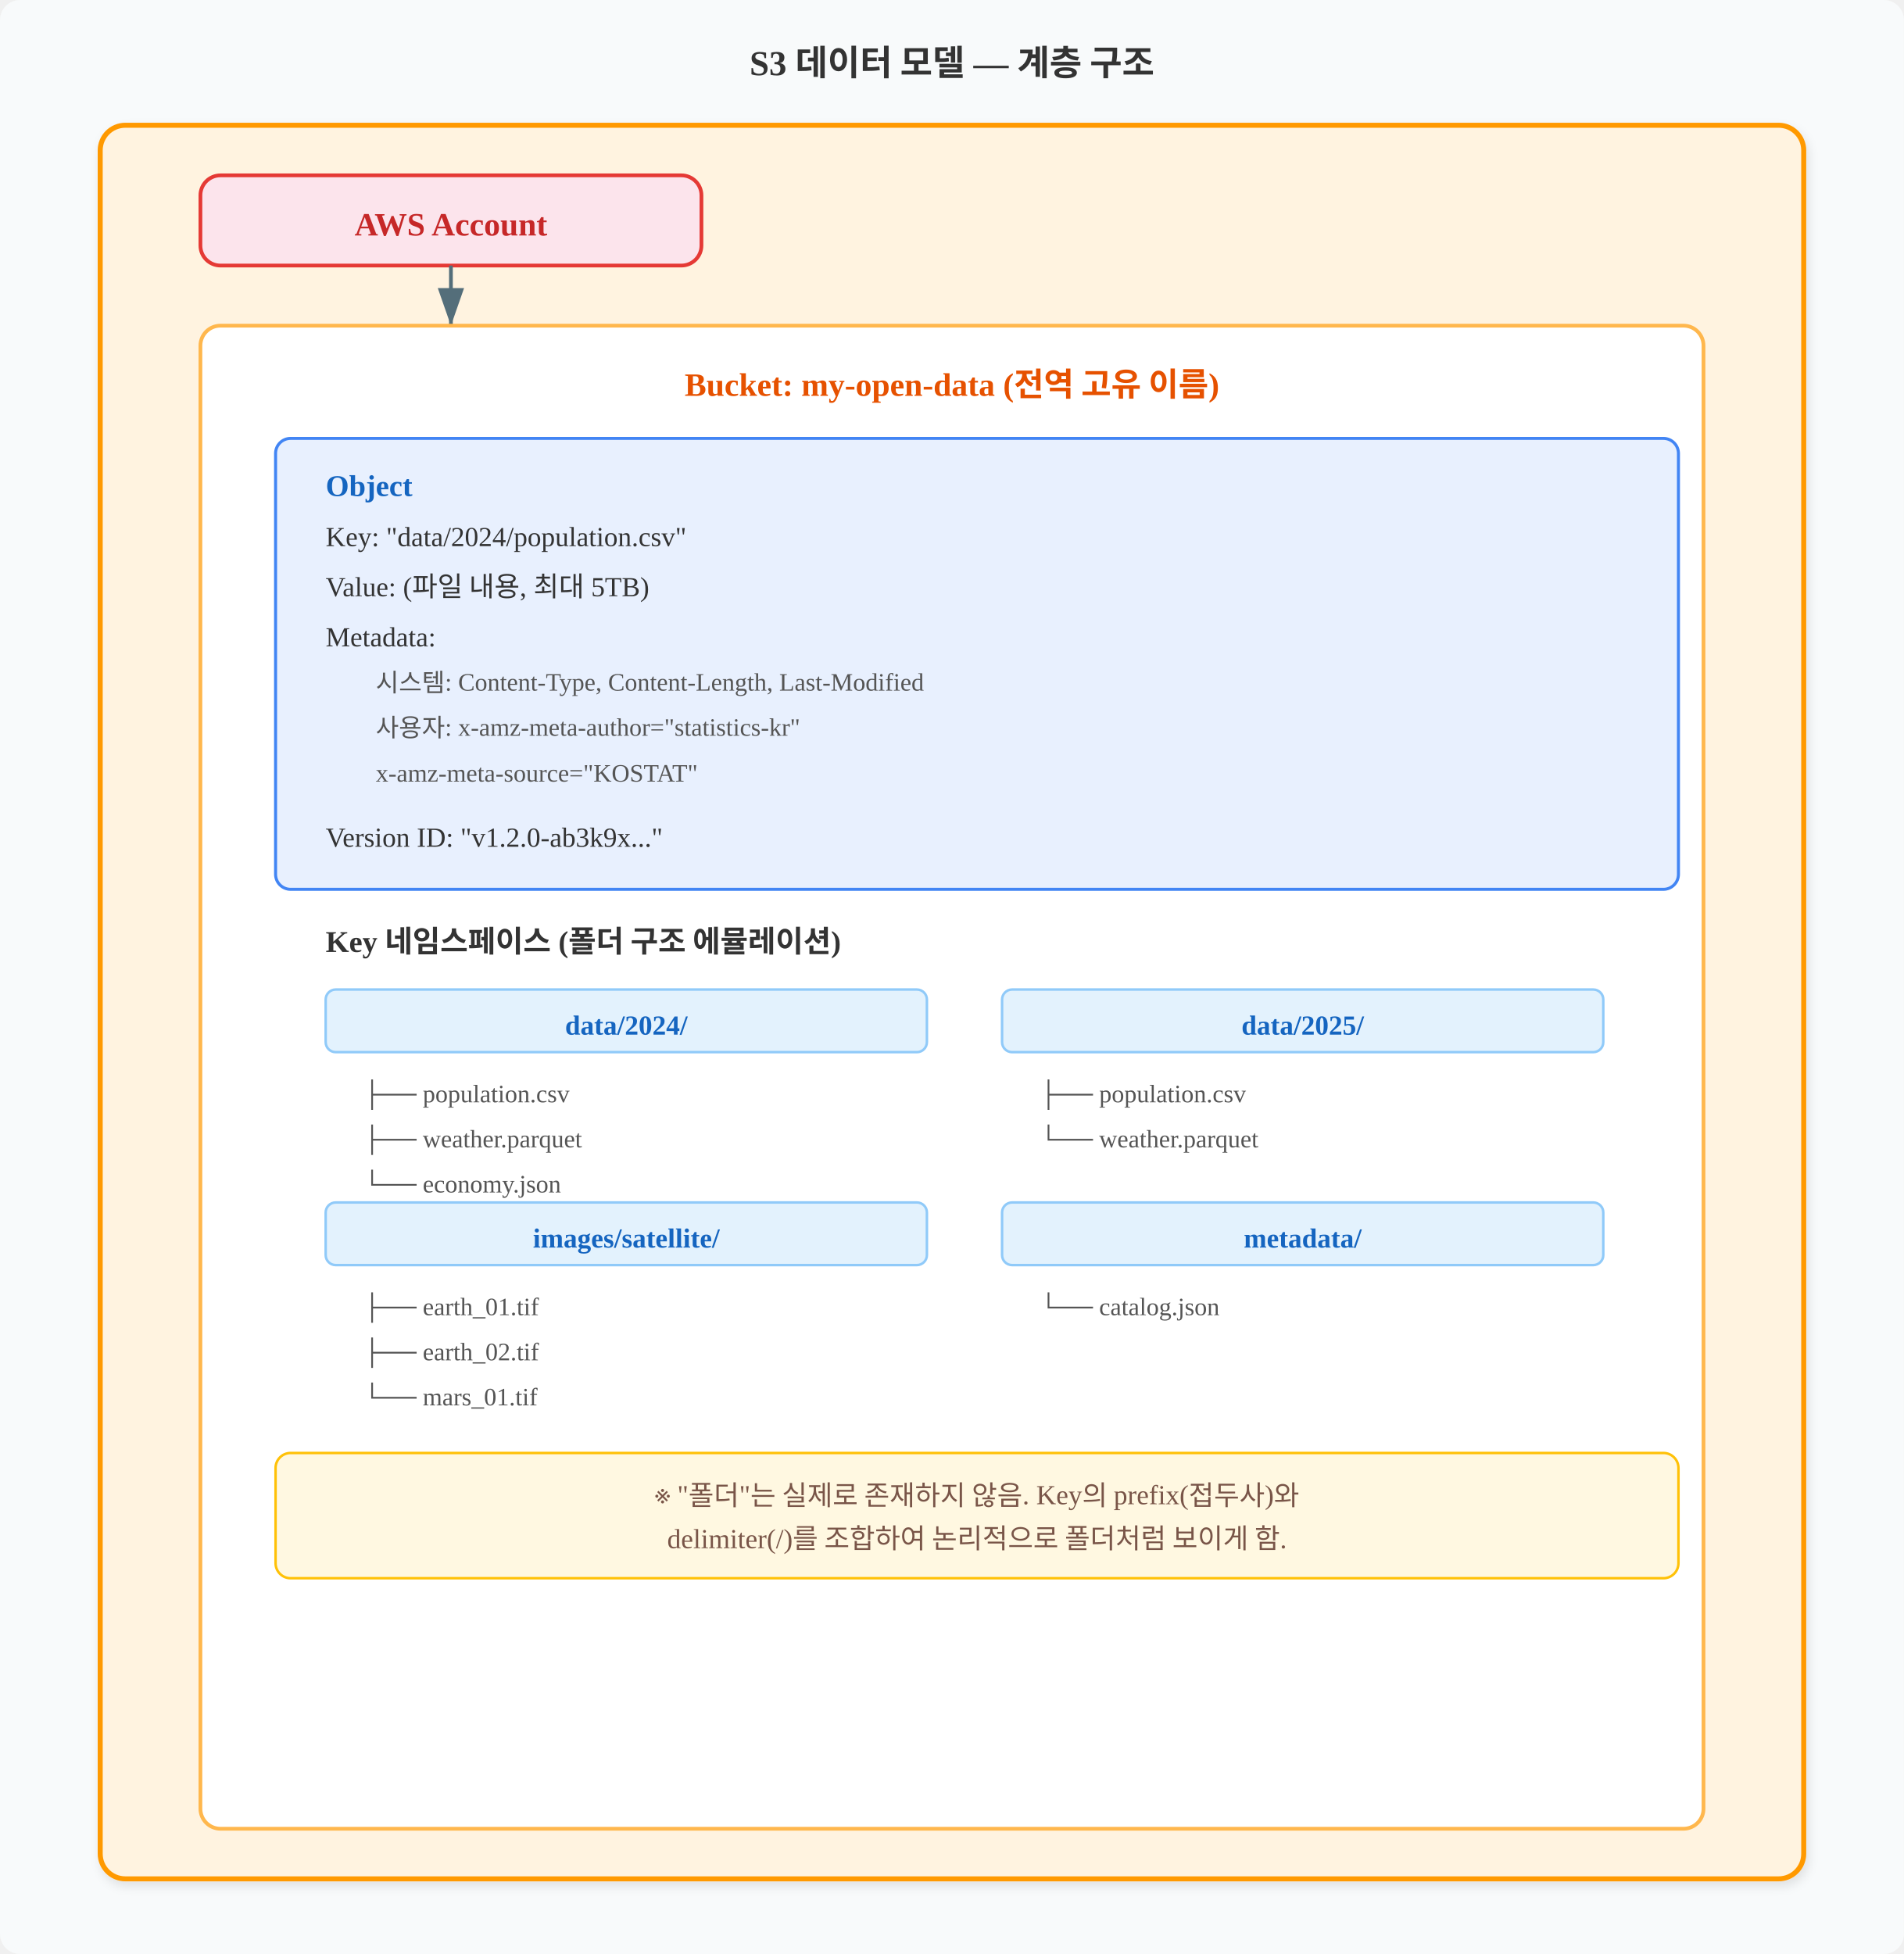
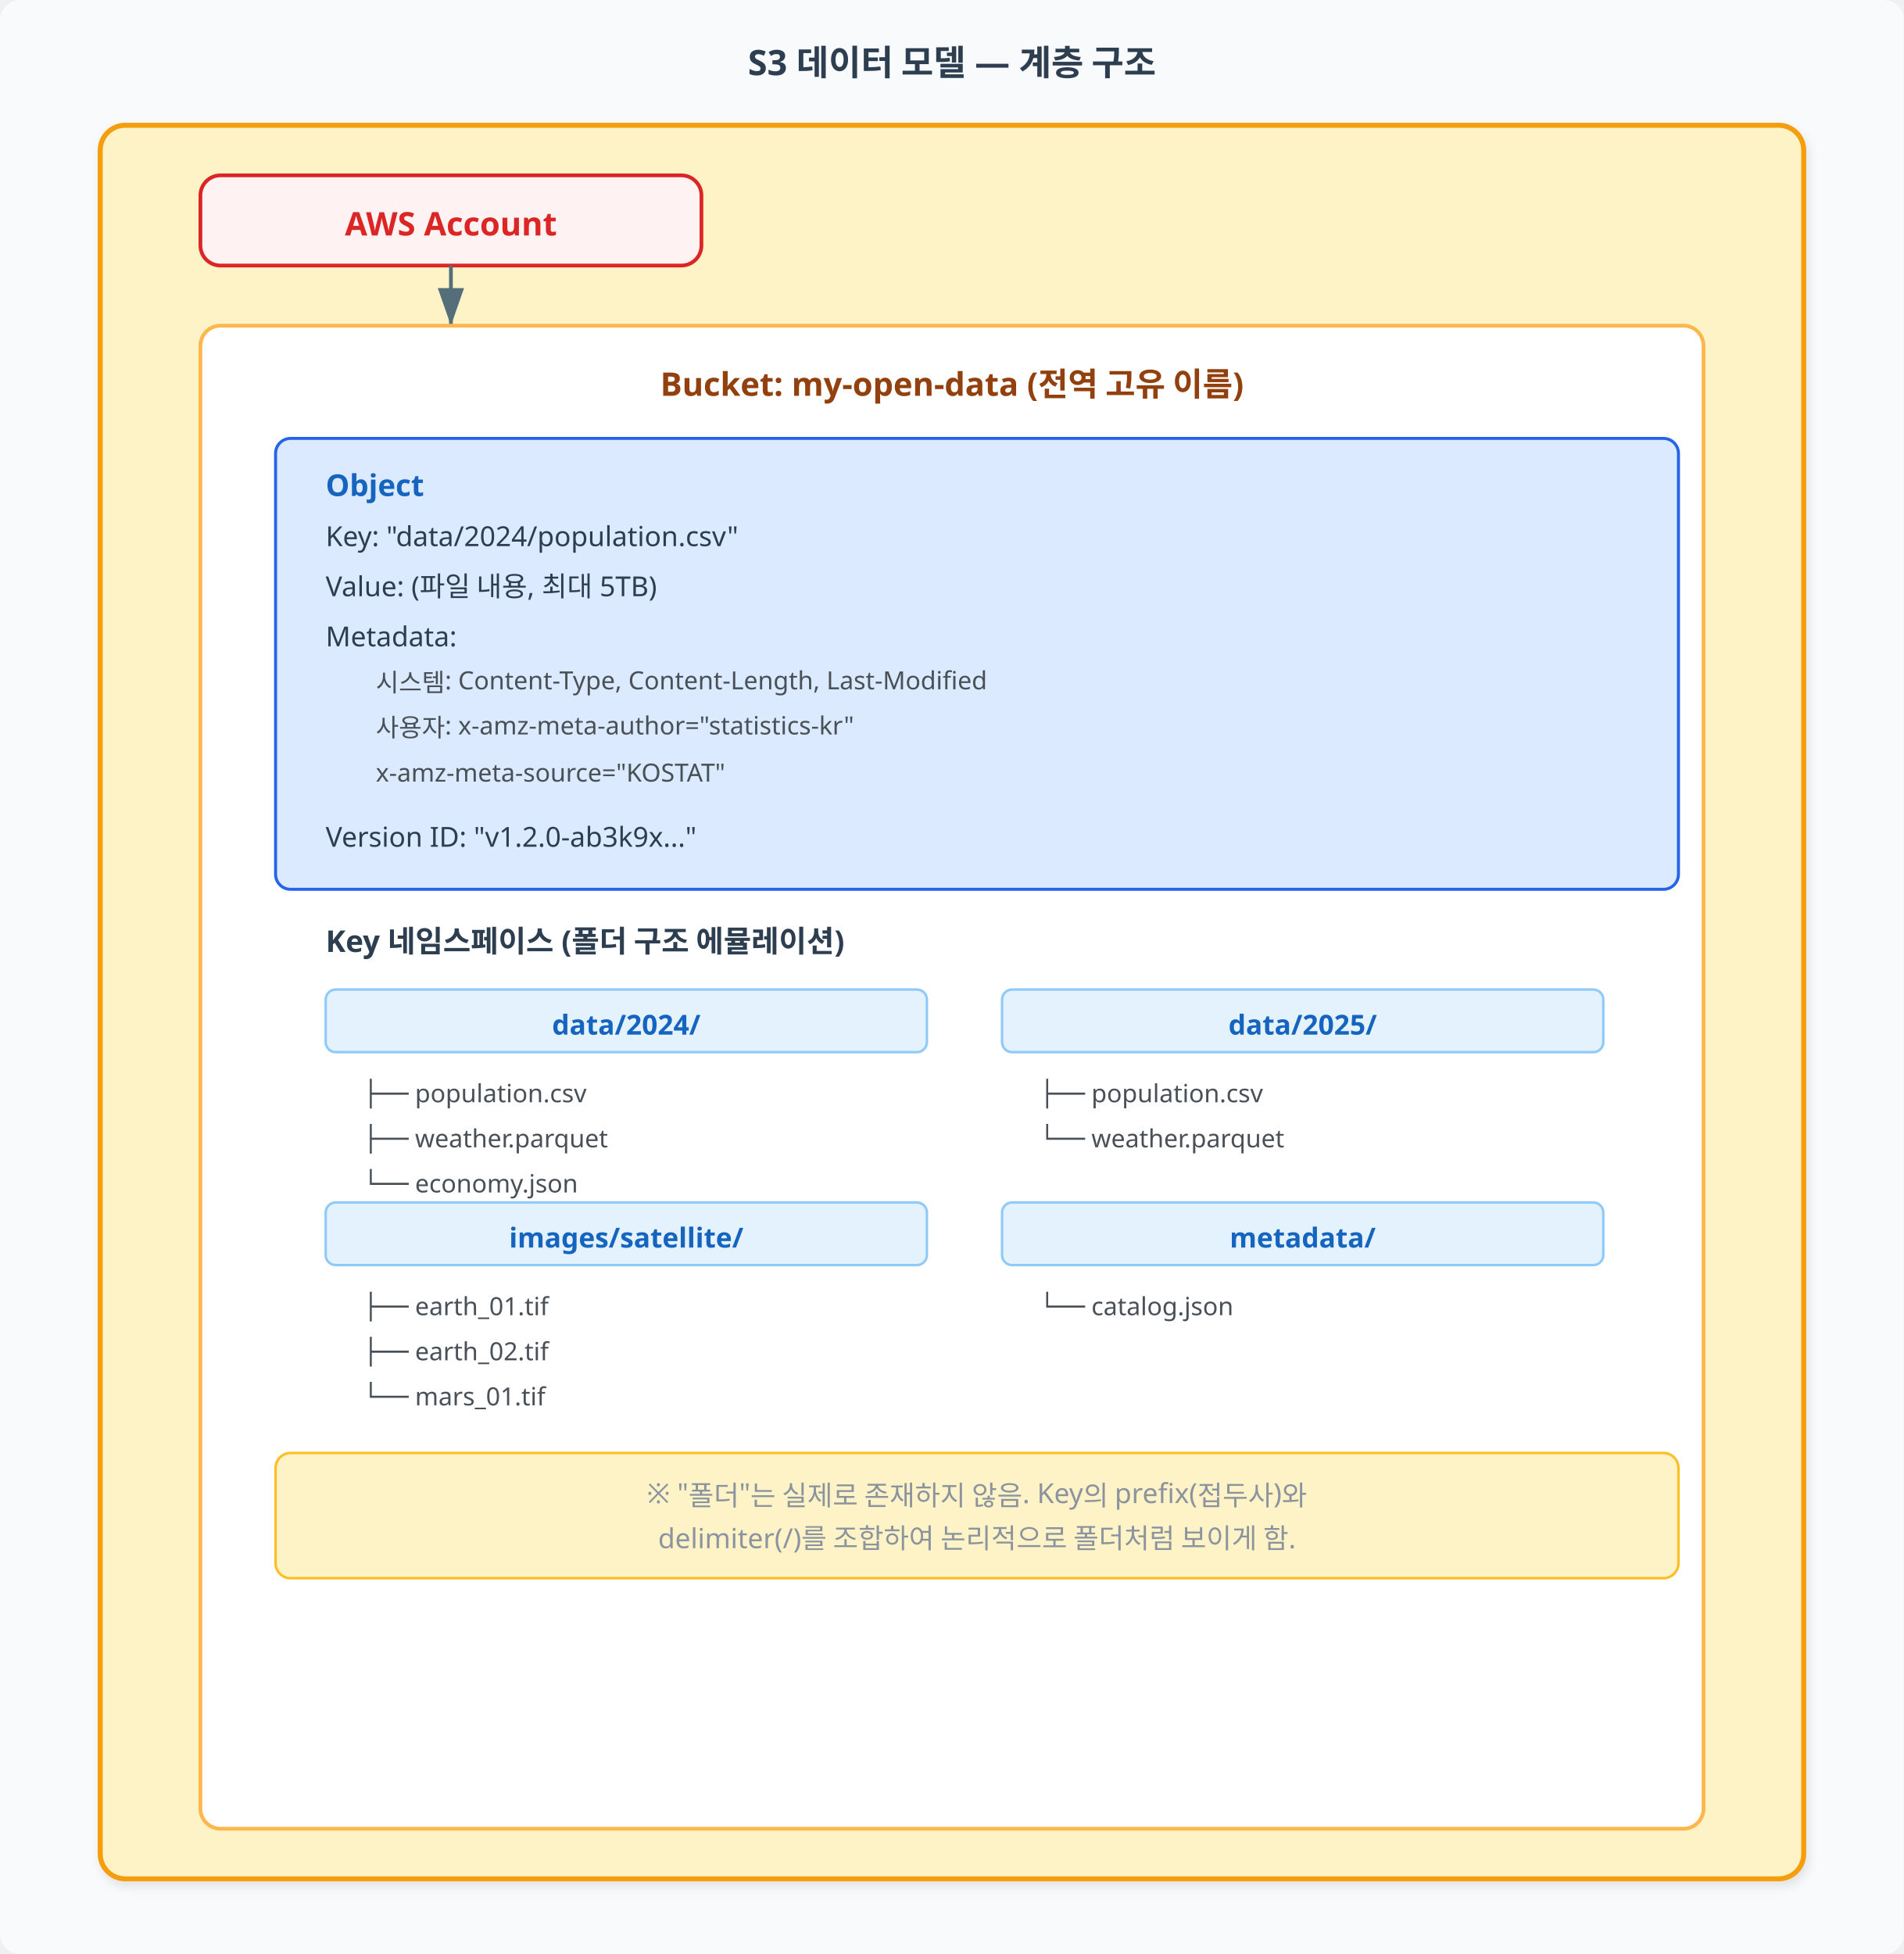
- <svg xmlns="http://www.w3.org/2000/svg" viewBox="0 0 760 780">
+ <svg xmlns="http://www.w3.org/2000/svg" viewBox="0 0 760 780" font-family="'Segoe UI','Noto Sans KR',system-ui,sans-serif">
  <defs>
    <marker id="arrow2" markerWidth="10" markerHeight="7" refX="10" refY="3.5" orient="auto">
      <polygon points="0 0, 10 3.5, 0 7" fill="#546e7a" />
    </marker>
    <filter id="shadow2">
      <feDropShadow dx="1" dy="2" stdDeviation="2" flood-opacity="0.1" />
    </filter>
  </defs>
  <rect width="760" height="780" fill="#f8fafb" rx="8" />
-   <text x="380" y="30" text-anchor="middle" font-size="14" font-weight="bold" fill="#333">S3 데이터 모델 — 계층 구조</text>
-   <rect x="40" y="50" width="680" height="700" rx="10" fill="#fff3e0" stroke="#ff9900" stroke-width="2" filter="url(#shadow2)" />
-   <rect x="80" y="70" width="200" height="36" rx="8" fill="#fce4ec" stroke="#e53935" stroke-width="1.5" />
-   <text x="180" y="94" text-anchor="middle" font-size="13" font-weight="bold" fill="#c62828">AWS Account</text>
+   <text x="380" y="30" text-anchor="middle" font-size="14" font-weight="bold" fill="#2c3e50">S3 데이터 모델 — 계층 구조</text>
+   <rect x="40" y="50" width="680" height="700" rx="10" fill="#fef3c7" stroke="#f59e0b" stroke-width="2" filter="url(#shadow2)" />
+   <rect x="80" y="70" width="200" height="36" rx="8" fill="#fef2f2" stroke="#dc2626" stroke-width="1.5" />
+   <text x="180" y="94" text-anchor="middle" font-size="13" font-weight="bold" fill="#dc2626">AWS Account</text>
  <line x1="180" y1="106" x2="180" y2="130" stroke="#546e7a" stroke-width="1.5" marker-end="url(#arrow2)" />
  <rect x="80" y="130" width="600" height="600" rx="8" fill="#ffffff" stroke="#ffb74d" stroke-width="1.5" />
-   <text x="380" y="158" text-anchor="middle" font-size="13" font-weight="bold" fill="#e65100">Bucket: my-open-data (전역 고유 이름)</text>
-   <rect x="110" y="175" width="560" height="180" rx="6" fill="#e8f0fe" stroke="#4285f4" stroke-width="1.2" />
+   <text x="380" y="158" text-anchor="middle" font-size="13" font-weight="bold" fill="#92400e">Bucket: my-open-data (전역 고유 이름)</text>
+   <rect x="110" y="175" width="560" height="180" rx="6" fill="#dbeafe" stroke="#2563eb" stroke-width="1.2" />
  <text x="130" y="198" font-size="12" font-weight="bold" fill="#1565c0">Object</text>
-   <text x="130" y="218" font-size="11" fill="#333">Key: "data/2024/population.csv"</text>
-   <text x="130" y="238" font-size="11" fill="#333">Value: (파일 내용, 최대 5TB)</text>
-   <text x="130" y="258" font-size="11" fill="#333">Metadata:</text>
-   <text x="150" y="276" font-size="10" fill="#555">시스템: Content-Type, Content-Length, Last-Modified</text>
-   <text x="150" y="294" font-size="10" fill="#555">사용자: x-amz-meta-author="statistics-kr"</text>
-   <text x="150" y="312" font-size="10" fill="#555">x-amz-meta-source="KOSTAT"</text>
-   <text x="130" y="338" font-size="11" fill="#333">Version ID: "v1.2.0-ab3k9x..."</text>
-   <text x="130" y="380" font-size="12" font-weight="bold" fill="#333">Key 네임스페이스 (폴더 구조 에뮬레이션)</text>
+   <text x="130" y="218" font-size="11" fill="#2c3e50">Key: "data/2024/population.csv"</text>
+   <text x="130" y="238" font-size="11" fill="#2c3e50">Value: (파일 내용, 최대 5TB)</text>
+   <text x="130" y="258" font-size="11" fill="#2c3e50">Metadata:</text>
+   <text x="150" y="276" font-size="10" fill="#495057">시스템: Content-Type, Content-Length, Last-Modified</text>
+   <text x="150" y="294" font-size="10" fill="#495057">사용자: x-amz-meta-author="statistics-kr"</text>
+   <text x="150" y="312" font-size="10" fill="#495057">x-amz-meta-source="KOSTAT"</text>
+   <text x="130" y="338" font-size="11" fill="#2c3e50">Version ID: "v1.2.0-ab3k9x..."</text>
+   <text x="130" y="380" font-size="12" font-weight="bold" fill="#2c3e50">Key 네임스페이스 (폴더 구조 에뮬레이션)</text>
  <rect x="130" y="395" width="240" height="25" rx="4" fill="#e3f2fd" stroke="#90caf9" stroke-width="1" />
  <text x="250" y="413" text-anchor="middle" font-size="11" font-weight="bold" fill="#1565c0">data/2024/</text>
-   <text x="145" y="440" font-size="10" fill="#555">├── population.csv</text>
-   <text x="145" y="458" font-size="10" fill="#555">├── weather.parquet</text>
-   <text x="145" y="476" font-size="10" fill="#555">└── economy.json</text>
+   <text x="145" y="440" font-size="10" fill="#495057">├── population.csv</text>
+   <text x="145" y="458" font-size="10" fill="#495057">├── weather.parquet</text>
+   <text x="145" y="476" font-size="10" fill="#495057">└── economy.json</text>
  <rect x="400" y="395" width="240" height="25" rx="4" fill="#e3f2fd" stroke="#90caf9" stroke-width="1" />
  <text x="520" y="413" text-anchor="middle" font-size="11" font-weight="bold" fill="#1565c0">data/2025/</text>
-   <text x="415" y="440" font-size="10" fill="#555">├── population.csv</text>
-   <text x="415" y="458" font-size="10" fill="#555">└── weather.parquet</text>
+   <text x="415" y="440" font-size="10" fill="#495057">├── population.csv</text>
+   <text x="415" y="458" font-size="10" fill="#495057">└── weather.parquet</text>
  <rect x="130" y="480" width="240" height="25" rx="4" fill="#e3f2fd" stroke="#90caf9" stroke-width="1" />
  <text x="250" y="498" text-anchor="middle" font-size="11" font-weight="bold" fill="#1565c0">images/satellite/</text>
-   <text x="145" y="525" font-size="10" fill="#555">├── earth_01.tif</text>
-   <text x="145" y="543" font-size="10" fill="#555">├── earth_02.tif</text>
-   <text x="145" y="561" font-size="10" fill="#555">└── mars_01.tif</text>
+   <text x="145" y="525" font-size="10" fill="#495057">├── earth_01.tif</text>
+   <text x="145" y="543" font-size="10" fill="#495057">├── earth_02.tif</text>
+   <text x="145" y="561" font-size="10" fill="#495057">└── mars_01.tif</text>
  <rect x="400" y="480" width="240" height="25" rx="4" fill="#e3f2fd" stroke="#90caf9" stroke-width="1" />
  <text x="520" y="498" text-anchor="middle" font-size="11" font-weight="bold" fill="#1565c0">metadata/</text>
-   <text x="415" y="525" font-size="10" fill="#555">└── catalog.json</text>
-   <rect x="110" y="580" width="560" height="50" rx="6" fill="#fff8e1" stroke="#ffc107" stroke-width="1" />
-   <text x="390" y="600" text-anchor="middle" font-size="11" fill="#795548">※ "폴더"는 실제로 존재하지 않음. Key의 prefix(접두사)와</text>
-   <text x="390" y="618" text-anchor="middle" font-size="11" fill="#795548">delimiter(/)를 조합하여 논리적으로 폴더처럼 보이게 함.</text>
+   <text x="415" y="525" font-size="10" fill="#495057">└── catalog.json</text>
+   <rect x="110" y="580" width="560" height="50" rx="6" fill="#fef3c7" stroke="#fbbf24" stroke-width="1" />
+   <text x="390" y="600" text-anchor="middle" font-size="11" fill="#8b949e">※ "폴더"는 실제로 존재하지 않음. Key의 prefix(접두사)와</text>
+   <text x="390" y="618" text-anchor="middle" font-size="11" fill="#8b949e">delimiter(/)를 조합하여 논리적으로 폴더처럼 보이게 함.</text>
</svg>
